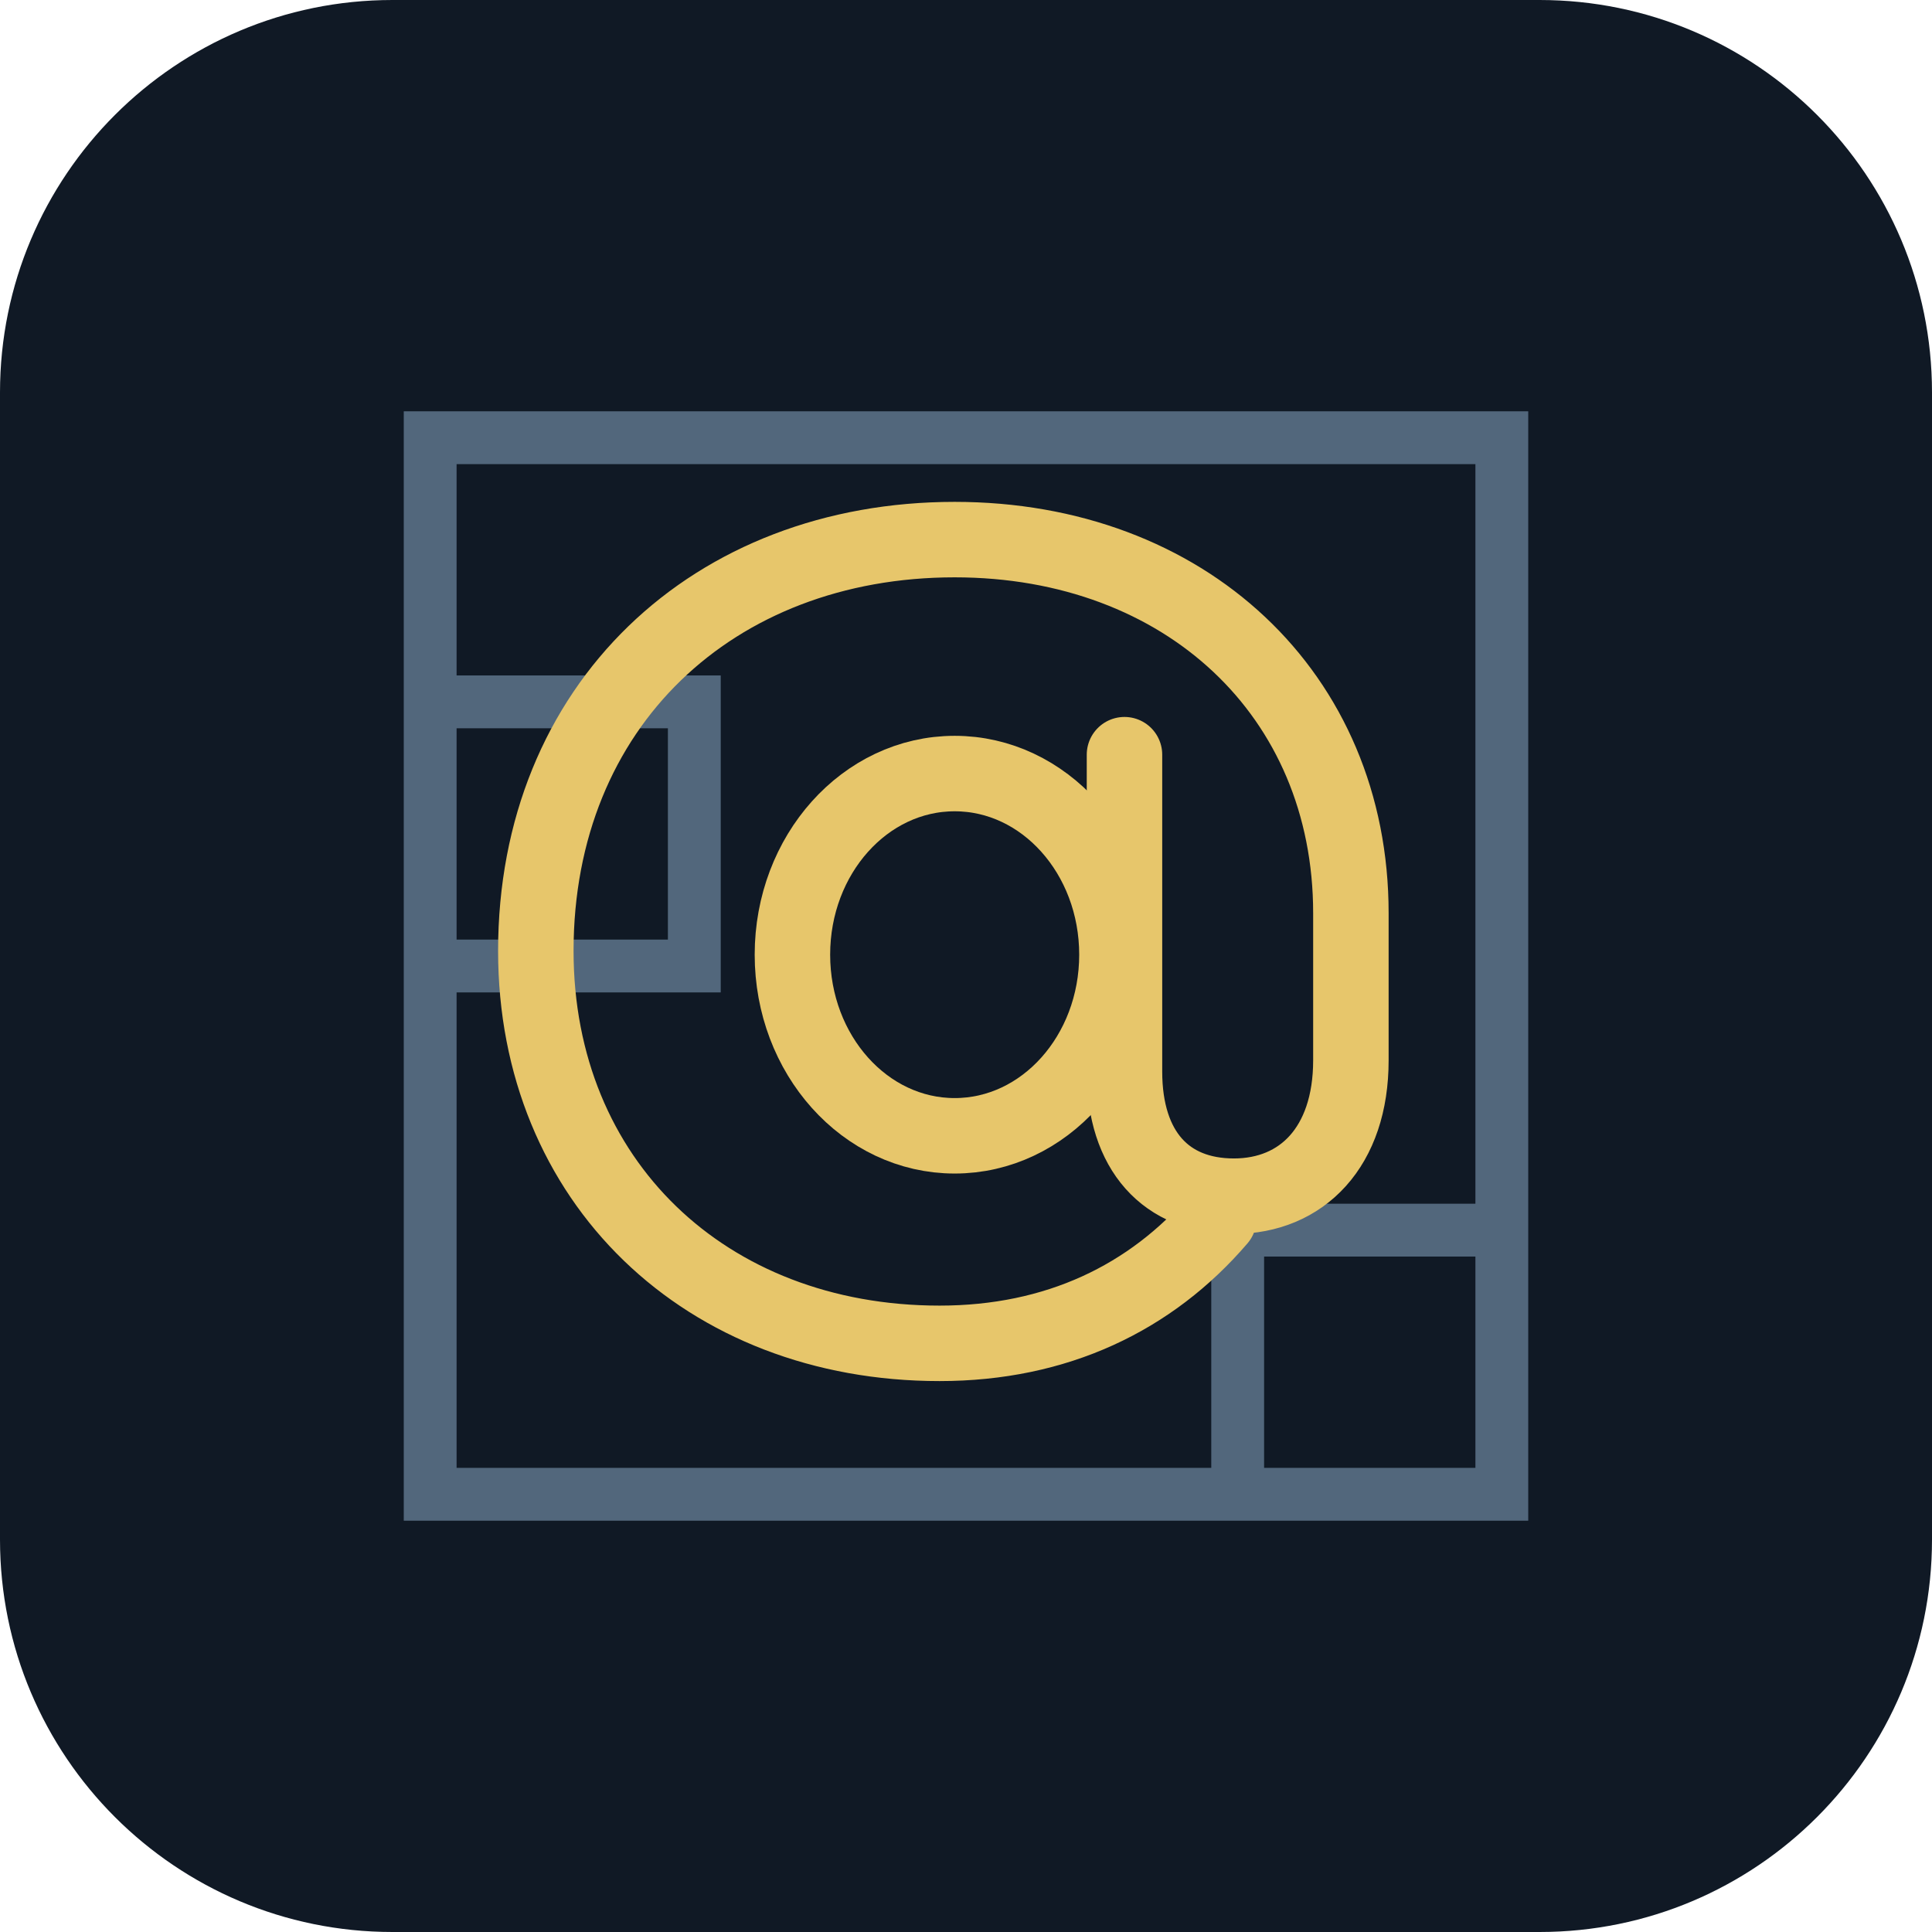
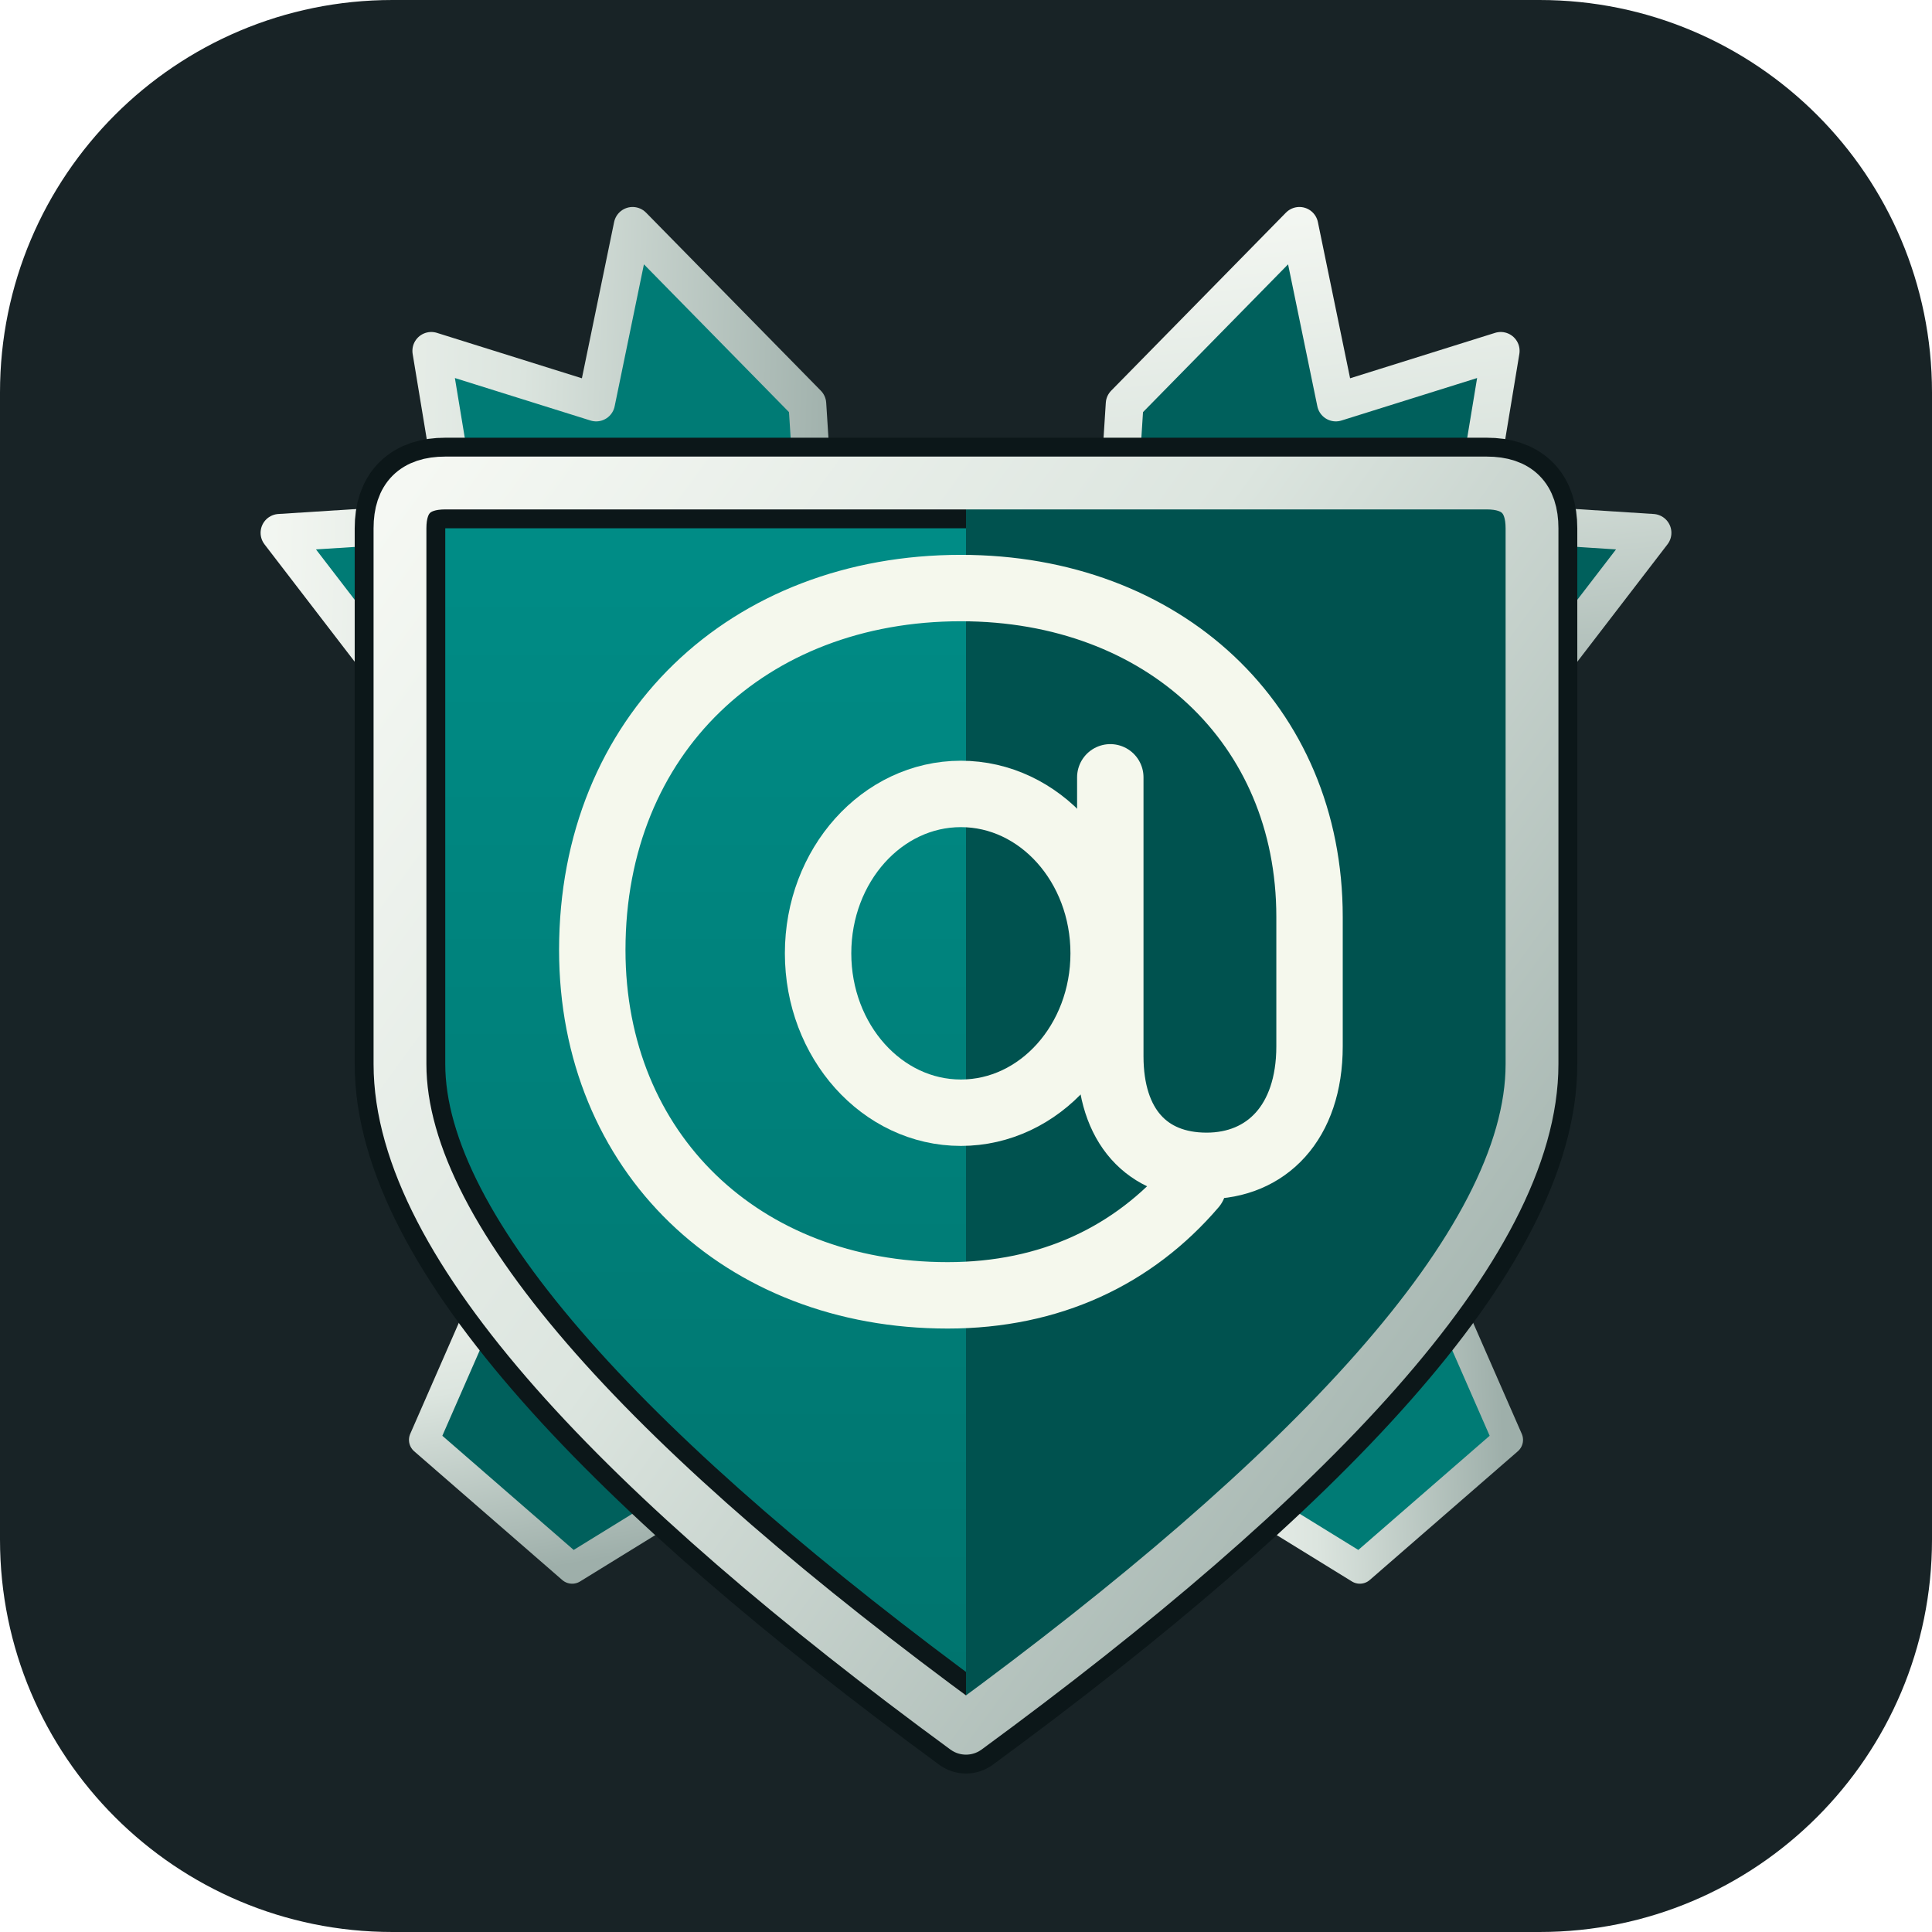
<svg xmlns="http://www.w3.org/2000/svg" width="512" height="512" viewBox="0 0 512 512">
-   <rect width="512" height="512" rx="104" fill="#101925" />
-   <path d="M114 116h284v280H114z" fill="none" stroke="#52677c" stroke-width="14" />
-   <path d="M114 186h70v70h-70m284 70h-70v70" fill="none" stroke="#52677c" stroke-width="14" />
-   <g fill="none" stroke="#e7c66b" stroke-width="20" stroke-linecap="round" stroke-linejoin="round">
-     <path d="M323 323c-18 21-43 33-74 33-62 0-107-43-107-104 0-65 47-109 111-109 61 0 105 41 105 99v39c0 23-13 36-31 36-18 0-29-12-29-33v-84" />
-     <ellipse cx="253" cy="253" rx="43" ry="48" />
+   <defs>
+     <linearGradient id="metal" x1="0" y1="0" x2="1" y2="0.8">
+       <stop offset="0" stop-color="#f5f8f3" />
+       <stop offset="0.45" stop-color="#dce5df" />
+       <stop offset="1" stop-color="#9eafaa" />
+     </linearGradient>
+     <linearGradient id="teal" x1="0" y1="0" x2="0" y2="1">
+       <stop offset="0" stop-color="#008d87" />
+       <stop offset="1" stop-color="#00736d" />
+     </linearGradient>
+   </defs>
+   <rect width="512" height="512" rx="104" fill="#182326" />
+   <g stroke-linejoin="round" stroke-linecap="round">
+     <g transform="rotate(-41 256 256)">
+       <path d="M256 82v350" stroke="#0c1719" stroke-width="28" />
+       <path d="M256 82v350" stroke="url(#metal)" stroke-width="18" />
+       <path d="M256 155v256" stroke="#006b65" stroke-width="8" />
+       <path d="M256 40 280 79 318 50 322 116 293 154 256 138 219 154 190 116 194 50 232 79Z" fill="#007b75" stroke="url(#metal)" stroke-width="10" />
+       <path d="M238 374h36l18 39-10 32h-52l-10-32Z" fill="#007b75" stroke="url(#metal)" stroke-width="8" />
+     </g>
+     <g transform="rotate(41 256 256)">
+       <path d="M256 82v350" stroke="#0c1719" stroke-width="28" />
+       <path d="M256 82v350" stroke="url(#metal)" stroke-width="18" />
+       <path d="M256 155v256" stroke="#006b65" stroke-width="8" />
+       <path d="M256 40 280 79 318 50 322 116 293 154 256 138 219 154 190 116 194 50 232 79Z" fill="#00605c" stroke="url(#metal)" stroke-width="10" />
+       <path d="M238 374h36l18 39-10 32h-52l-10-32Z" fill="#00605c" stroke="url(#metal)" stroke-width="8" />
+     </g>
+     <path d="M118 128h276q12 0 12 12v142c0 48-60 110-150 176-90-66-150-128-150-176V140q0-12 12-12Z" fill="url(#teal)" stroke="#0c1719" stroke-width="24" />
+     <path d="M256 128h138q12 0 12 12v142c0 48-60 110-150 176Z" fill="#00524f" />
+     <path d="M118 128h276q12 0 12 12v142c0 48-60 110-150 176-90-66-150-128-150-176V140q0-12 12-12Z" fill="none" stroke="url(#metal)" stroke-width="14" />
+     <g transform="translate(32 30) scale(0.88)" fill="none" stroke="#f5f8ed" stroke-width="20">
+       <path d="M323 323c-18 21-43 33-74 33-62 0-107-43-107-104 0-65 47-109 111-109 61 0 105 41 105 99v39c0 23-13 36-31 36-18 0-29-12-29-33v-84" />
+       <ellipse cx="253" cy="253" rx="43" ry="48" />
+     </g>
  </g>
</svg>
